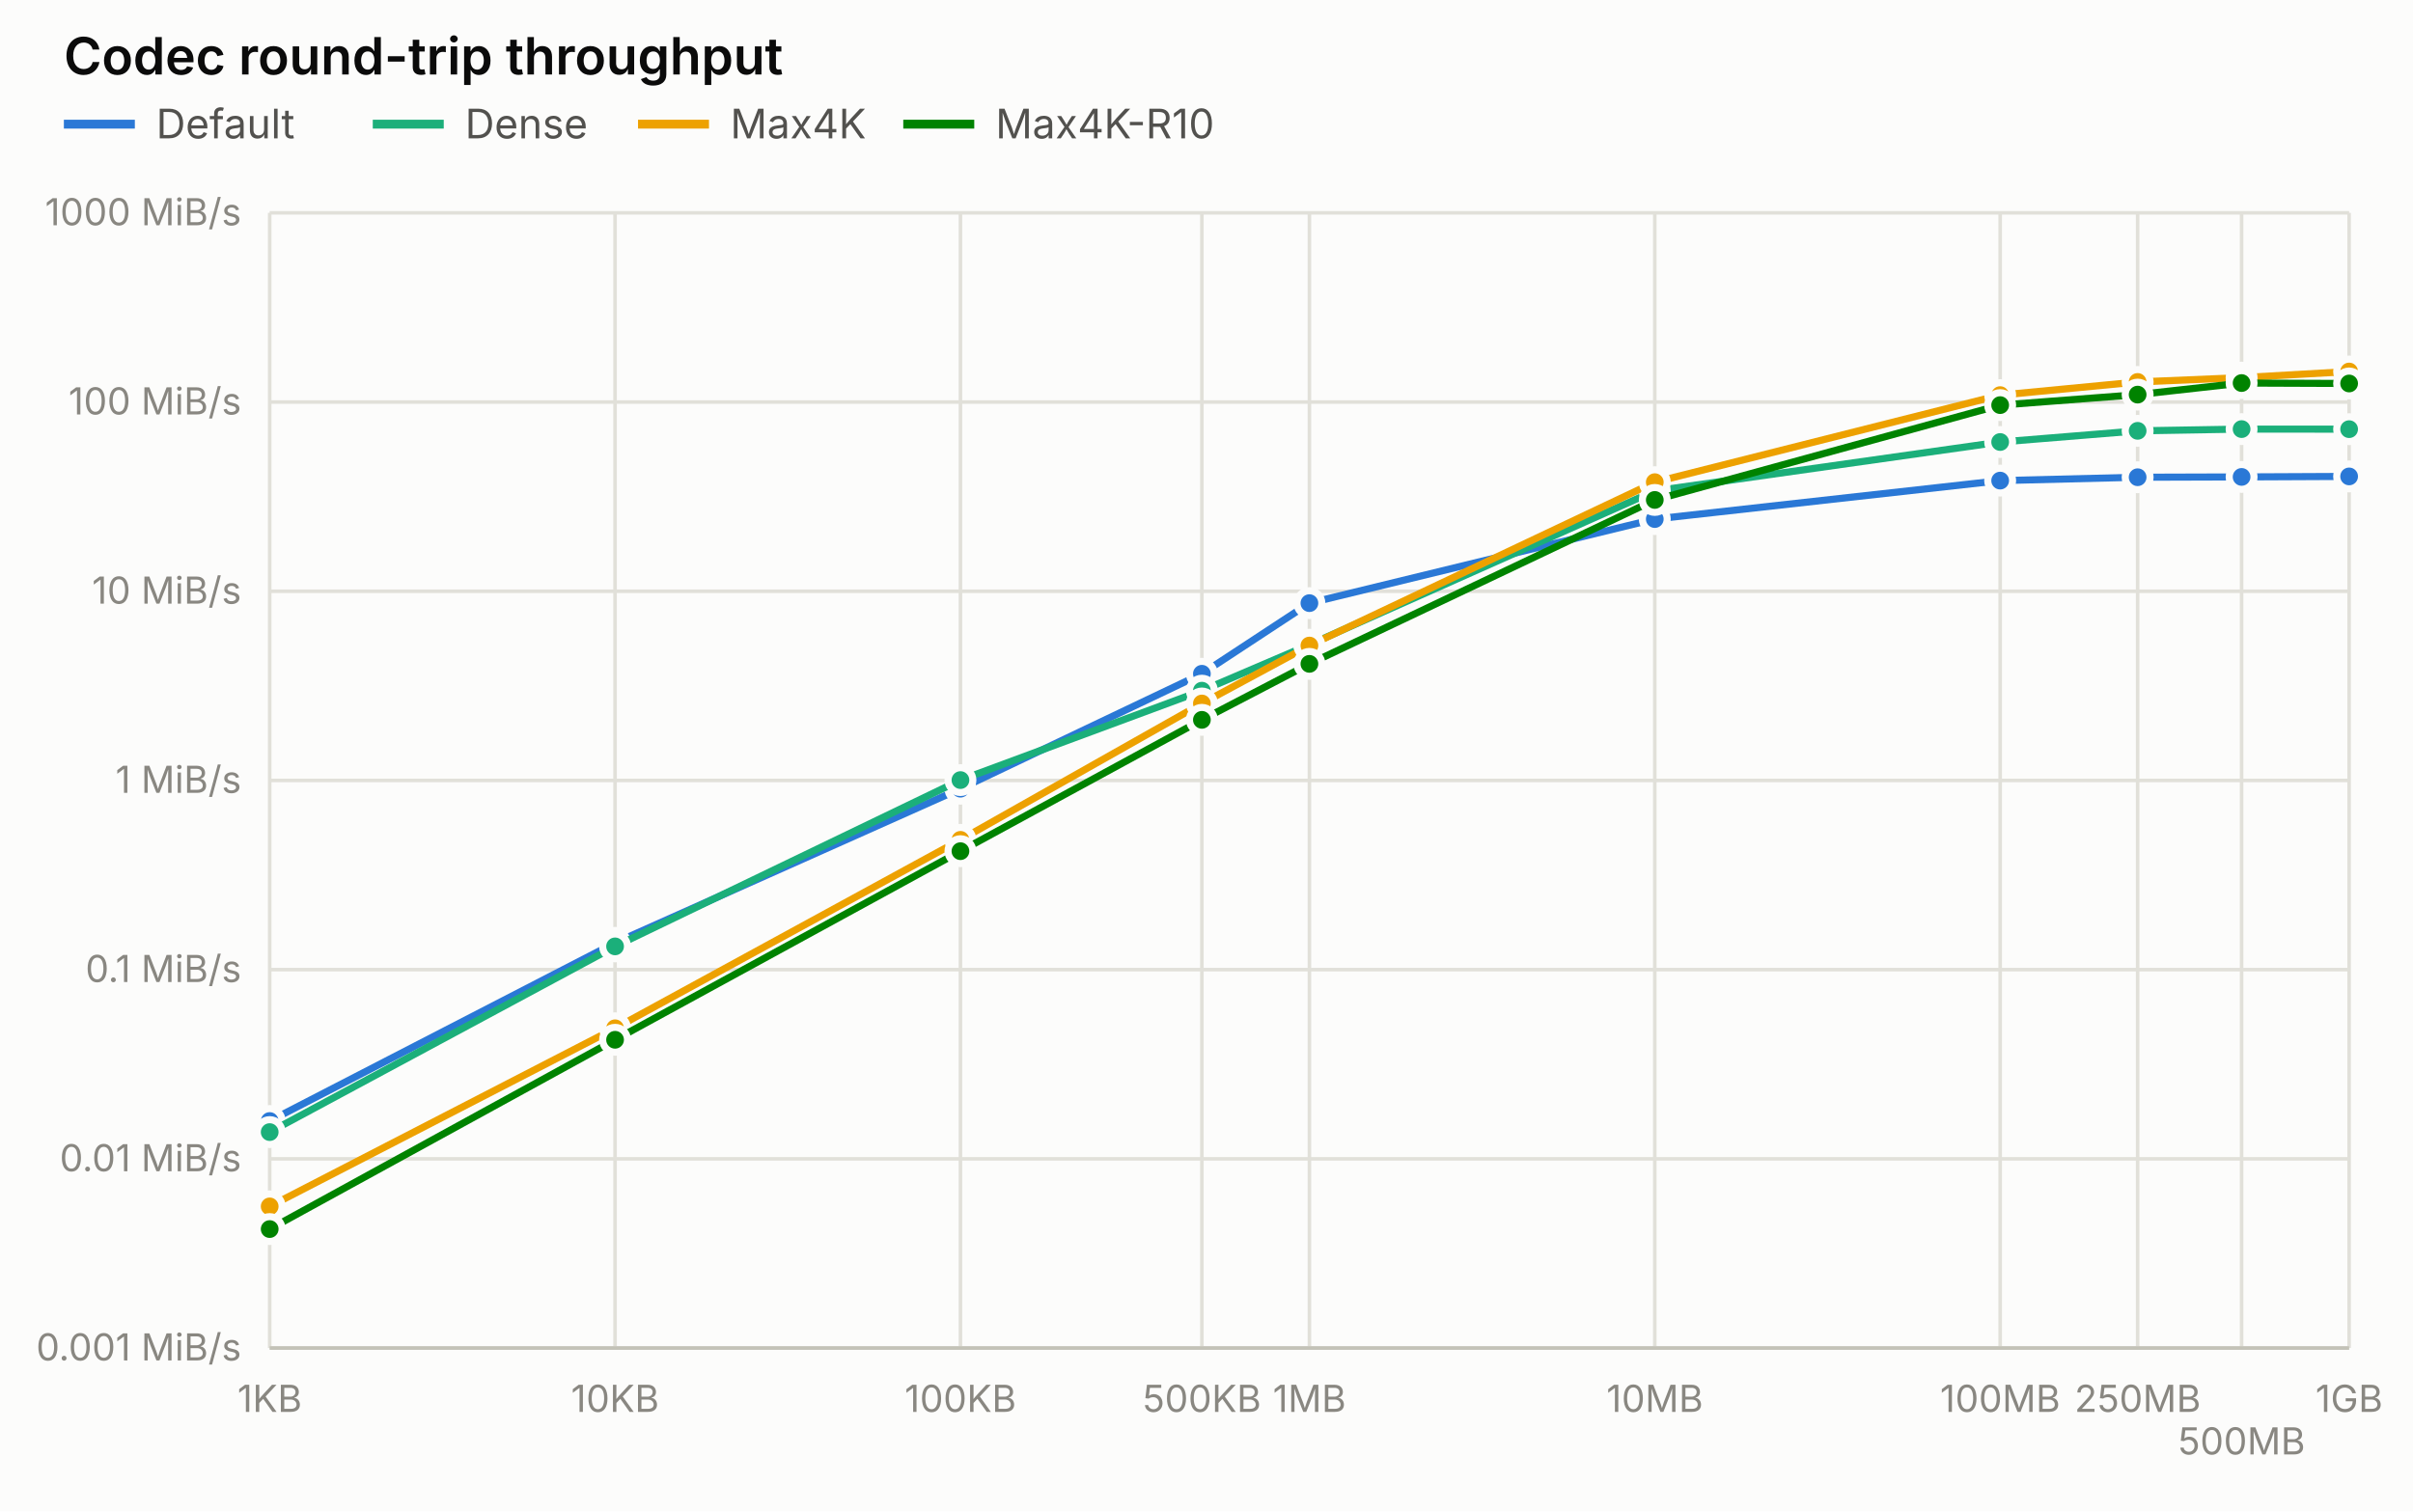
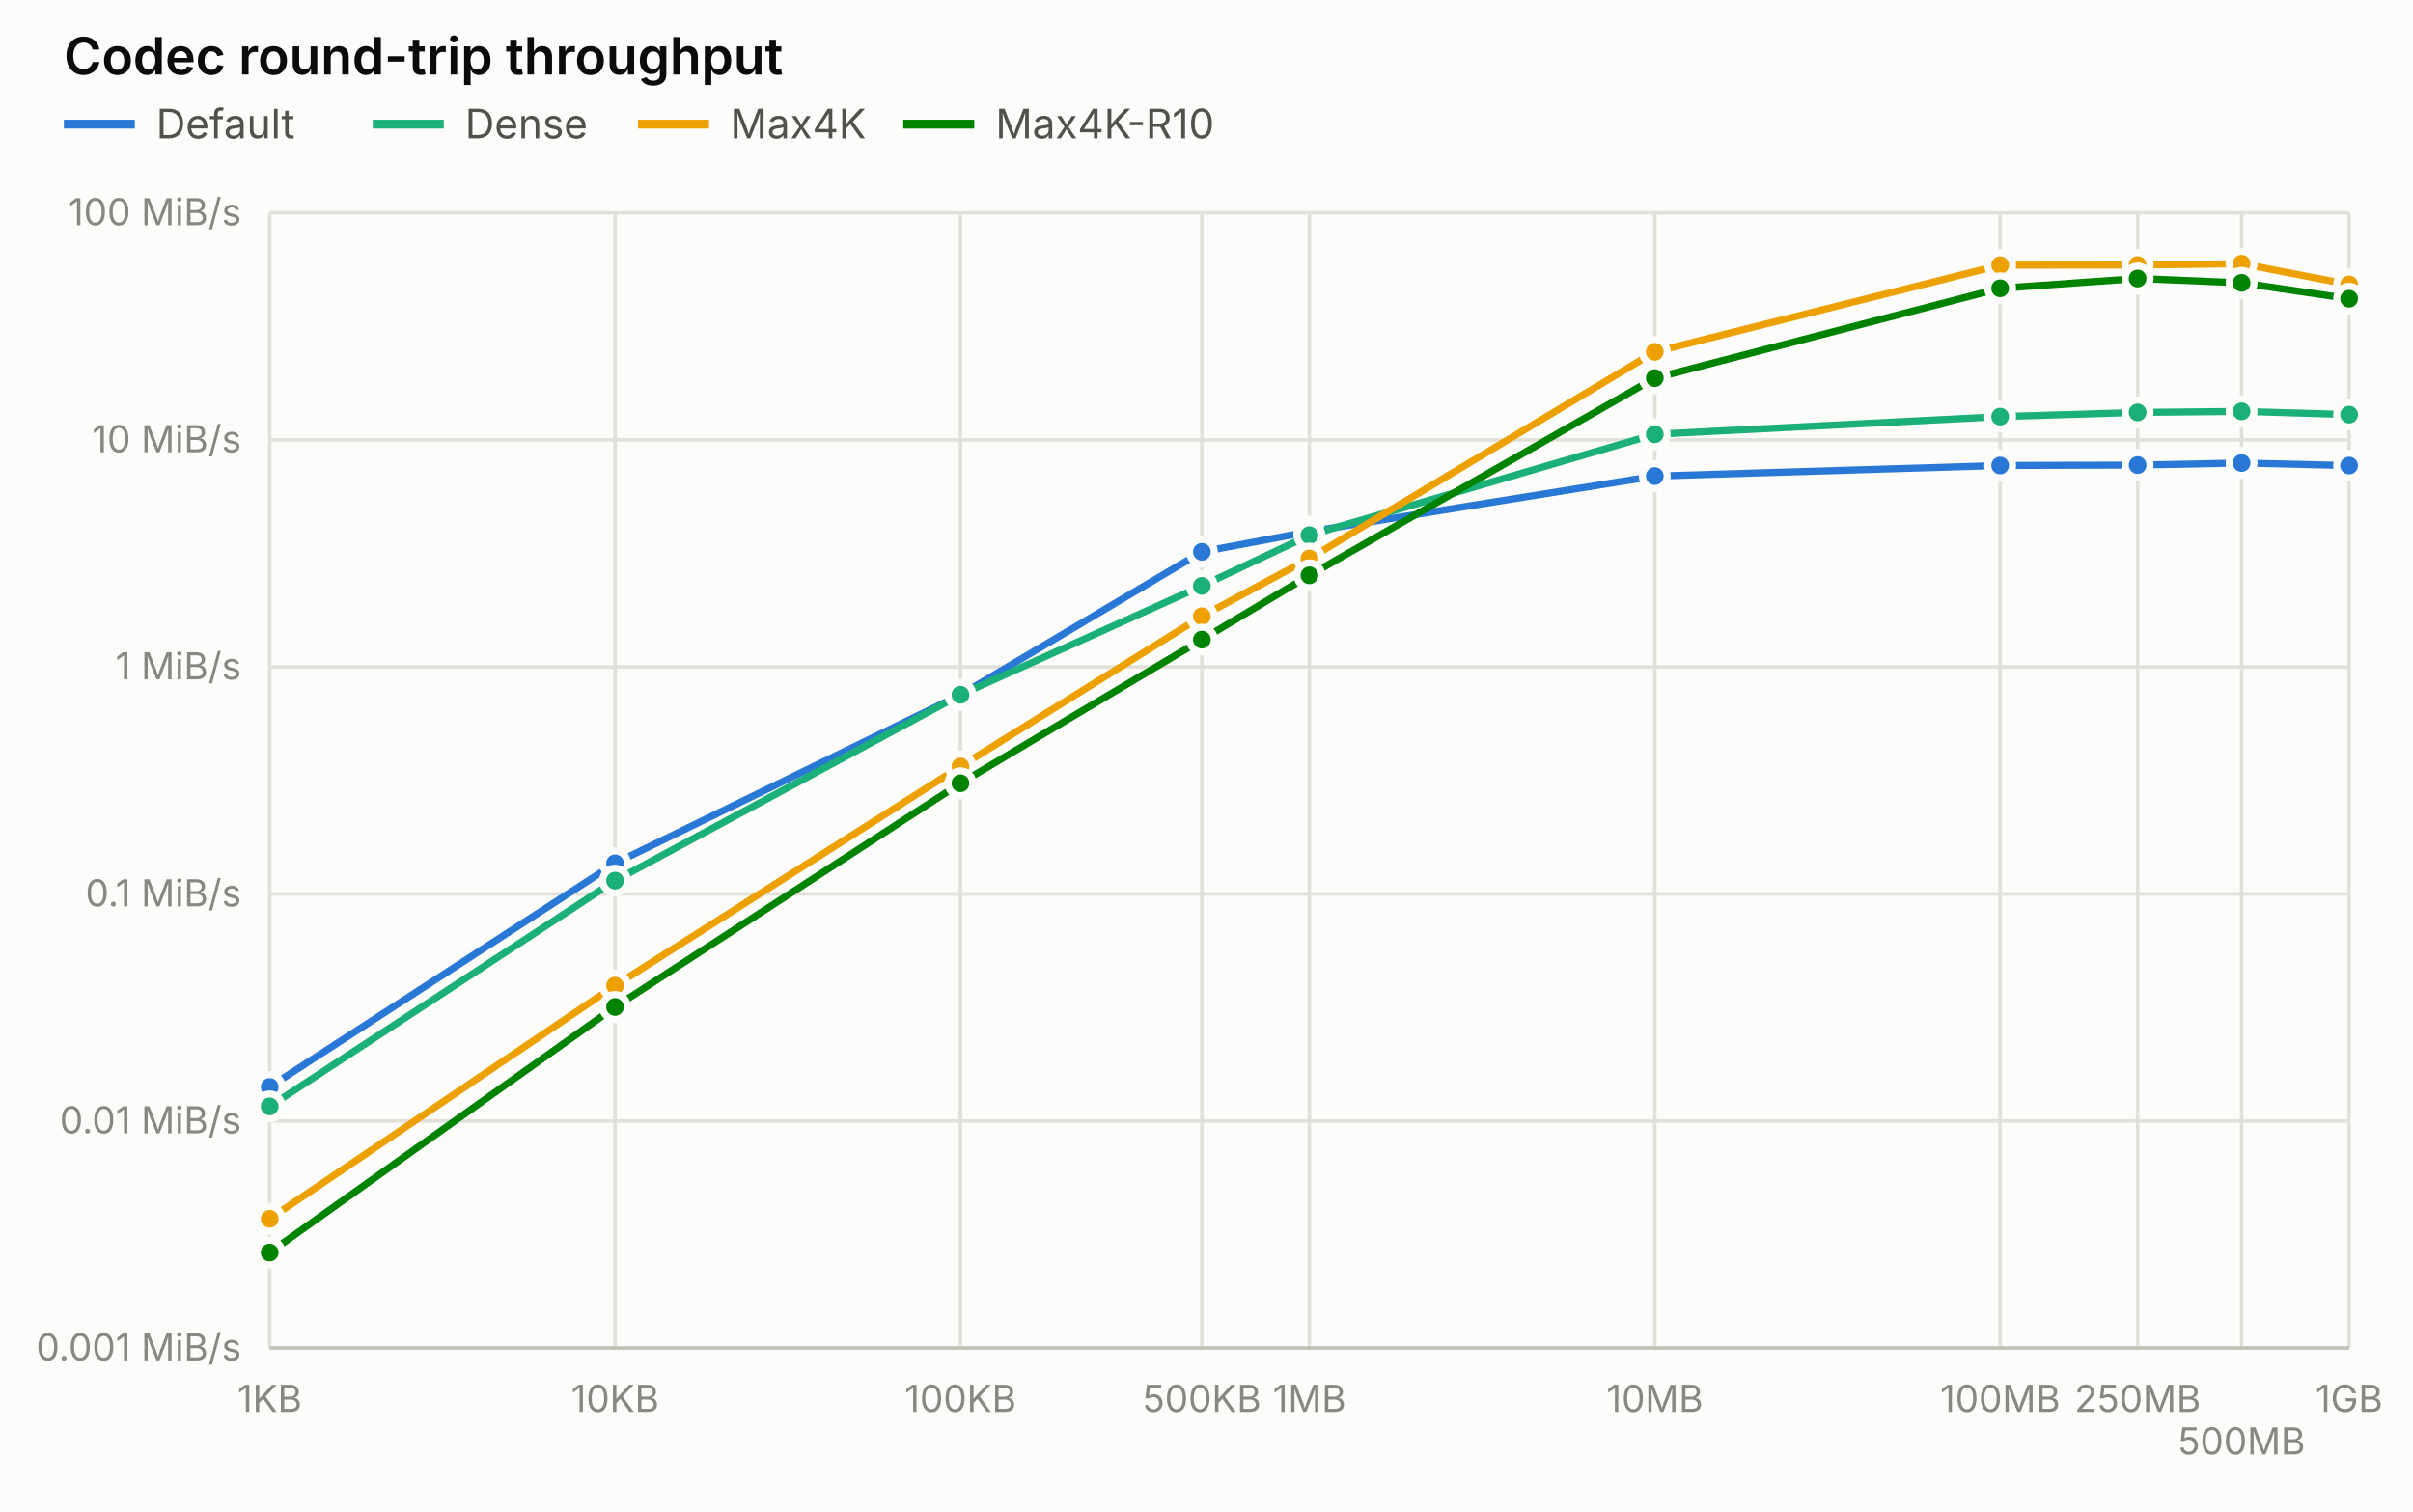
<svg xmlns="http://www.w3.org/2000/svg" viewBox="0 0 680 426" width="680" height="426" role="img" aria-label="Codec round-trip throughput">
  <rect width="680" height="426" fill="#fcfcfb" />
  <text x="18" y="21" font-family="system-ui, -apple-system, Segoe UI, sans-serif" font-size="14.5" font-weight="600" fill="#0b0b0b">Codec round-trip throughput</text>
  <line x1="18" y1="35" x2="38" y2="35" stroke="#2a78d6" stroke-width="2.5" />
  <text x="44" y="39" font-family="system-ui, -apple-system, Segoe UI, sans-serif" font-size="11.5" fill="#52514e">Default</text>
  <line x1="105.05" y1="35" x2="125.05" y2="35" stroke="#1baf7a" stroke-width="2.5" />
  <text x="131.05" y="39" font-family="system-ui, -apple-system, Segoe UI, sans-serif" font-size="11.5" fill="#52514e">Dense</text>
  <line x1="179.8" y1="35" x2="199.8" y2="35" stroke="#eda100" stroke-width="2.5" />
  <text x="205.8" y="39" font-family="system-ui, -apple-system, Segoe UI, sans-serif" font-size="11.5" fill="#52514e">Max4K</text>
  <line x1="254.55" y1="35" x2="274.55" y2="35" stroke="#008300" stroke-width="2.5" />
  <text x="280.55" y="39" font-family="system-ui, -apple-system, Segoe UI, sans-serif" font-size="11.5" fill="#52514e">Max4K-R10</text>
  <g transform="translate(0,46)">
    <line x1="76" y1="334" x2="662" y2="334" stroke="#e1e0d9" stroke-width="1" />
    <text x="68" y="337.5" fill="#898781" font-size="10.5" font-family="system-ui, -apple-system, Segoe UI, sans-serif" text-anchor="end">0.001 MiB/s</text>
-     <line x1="76" y1="280.67" x2="662" y2="280.67" stroke="#e1e0d9" stroke-width="1" />
-     <text x="68" y="284.17" fill="#898781" font-size="10.5" font-family="system-ui, -apple-system, Segoe UI, sans-serif" text-anchor="end">0.01 MiB/s</text>
-     <line x1="76" y1="227.33" x2="662" y2="227.33" stroke="#e1e0d9" stroke-width="1" />
-     <text x="68" y="230.83" fill="#898781" font-size="10.5" font-family="system-ui, -apple-system, Segoe UI, sans-serif" text-anchor="end">0.1 MiB/s</text>
-     <line x1="76" y1="174" x2="662" y2="174" stroke="#e1e0d9" stroke-width="1" />
-     <text x="68" y="177.5" fill="#898781" font-size="10.5" font-family="system-ui, -apple-system, Segoe UI, sans-serif" text-anchor="end">1 MiB/s</text>
-     <line x1="76" y1="120.67" x2="662" y2="120.67" stroke="#e1e0d9" stroke-width="1" />
-     <text x="68" y="124.17" fill="#898781" font-size="10.5" font-family="system-ui, -apple-system, Segoe UI, sans-serif" text-anchor="end">10 MiB/s</text>
-     <line x1="76" y1="67.33" x2="662" y2="67.33" stroke="#e1e0d9" stroke-width="1" />
-     <text x="68" y="70.83" fill="#898781" font-size="10.5" font-family="system-ui, -apple-system, Segoe UI, sans-serif" text-anchor="end">100 MiB/s</text>
+     <line x1="76" y1="270" x2="662" y2="270" stroke="#e1e0d9" stroke-width="1" />
+     <text x="68" y="273.5" fill="#898781" font-size="10.5" font-family="system-ui, -apple-system, Segoe UI, sans-serif" text-anchor="end">0.01 MiB/s</text>
+     <line x1="76" y1="206" x2="662" y2="206" stroke="#e1e0d9" stroke-width="1" />
+     <text x="68" y="209.5" fill="#898781" font-size="10.5" font-family="system-ui, -apple-system, Segoe UI, sans-serif" text-anchor="end">0.1 MiB/s</text>
+     <line x1="76" y1="142" x2="662" y2="142" stroke="#e1e0d9" stroke-width="1" />
+     <text x="68" y="145.5" fill="#898781" font-size="10.5" font-family="system-ui, -apple-system, Segoe UI, sans-serif" text-anchor="end">1 MiB/s</text>
+     <line x1="76" y1="78" x2="662" y2="78" stroke="#e1e0d9" stroke-width="1" />
+     <text x="68" y="81.5" fill="#898781" font-size="10.5" font-family="system-ui, -apple-system, Segoe UI, sans-serif" text-anchor="end">10 MiB/s</text>
    <line x1="76" y1="14" x2="662" y2="14" stroke="#e1e0d9" stroke-width="1" />
-     <text x="68" y="17.5" fill="#898781" font-size="10.5" font-family="system-ui, -apple-system, Segoe UI, sans-serif" text-anchor="end">1000 MiB/s</text>
+     <text x="68" y="17.5" fill="#898781" font-size="10.5" font-family="system-ui, -apple-system, Segoe UI, sans-serif" text-anchor="end">100 MiB/s</text>
    <line x1="76" y1="14" x2="76" y2="334" stroke="#e1e0d9" stroke-width="1" />
    <text x="76" y="352" fill="#898781" font-size="10.5" font-family="system-ui, -apple-system, Segoe UI, sans-serif" text-anchor="middle">1KB</text>
    <line x1="173.33" y1="14" x2="173.33" y2="334" stroke="#e1e0d9" stroke-width="1" />
    <text x="173.33" y="352" fill="#898781" font-size="10.5" font-family="system-ui, -apple-system, Segoe UI, sans-serif" text-anchor="middle">10KB</text>
    <line x1="270.66" y1="14" x2="270.66" y2="334" stroke="#e1e0d9" stroke-width="1" />
    <text x="270.66" y="352" fill="#898781" font-size="10.5" font-family="system-ui, -apple-system, Segoe UI, sans-serif" text-anchor="middle">100KB</text>
    <line x1="338.7" y1="14" x2="338.7" y2="334" stroke="#e1e0d9" stroke-width="1" />
    <text x="338.7" y="352" fill="#898781" font-size="10.5" font-family="system-ui, -apple-system, Segoe UI, sans-serif" text-anchor="middle">500KB</text>
    <line x1="369" y1="14" x2="369" y2="334" stroke="#e1e0d9" stroke-width="1" />
    <text x="369" y="352" fill="#898781" font-size="10.5" font-family="system-ui, -apple-system, Segoe UI, sans-serif" text-anchor="middle">1MB</text>
    <line x1="466.33" y1="14" x2="466.33" y2="334" stroke="#e1e0d9" stroke-width="1" />
    <text x="466.33" y="352" fill="#898781" font-size="10.5" font-family="system-ui, -apple-system, Segoe UI, sans-serif" text-anchor="middle">10MB</text>
    <line x1="563.66" y1="14" x2="563.66" y2="334" stroke="#e1e0d9" stroke-width="1" />
    <text x="563.66" y="352" fill="#898781" font-size="10.5" font-family="system-ui, -apple-system, Segoe UI, sans-serif" text-anchor="middle">100MB</text>
    <line x1="602.4" y1="14" x2="602.4" y2="334" stroke="#e1e0d9" stroke-width="1" />
    <text x="602.4" y="352" fill="#898781" font-size="10.5" font-family="system-ui, -apple-system, Segoe UI, sans-serif" text-anchor="middle">250MB</text>
    <line x1="631.7" y1="14" x2="631.7" y2="334" stroke="#e1e0d9" stroke-width="1" />
    <text x="631.7" y="364" fill="#898781" font-size="10.5" font-family="system-ui, -apple-system, Segoe UI, sans-serif" text-anchor="middle">500MB</text>
    <line x1="662" y1="14" x2="662" y2="334" stroke="#e1e0d9" stroke-width="1" />
    <text x="662" y="352" fill="#898781" font-size="10.5" font-family="system-ui, -apple-system, Segoe UI, sans-serif" text-anchor="middle">1GB</text>
    <line x1="76" y1="334" x2="662" y2="334" stroke="#c3c2b7" stroke-width="1" />
-     <polyline points="76,270.01 173.33,219.78 270.66,176.33 338.7,143.93 369,124.02 466.33,100.32 563.66,89.48 602.4,88.53 631.7,88.44 662,88.3" fill="none" stroke="#2a78d6" stroke-width="2" />
-     <circle cx="76" cy="270.01" r="3.5" fill="#2a78d6" stroke="#fcfcfb" stroke-width="2" />
-     <circle cx="173.33" cy="219.78" r="3.5" fill="#2a78d6" stroke="#fcfcfb" stroke-width="2" />
-     <circle cx="270.66" cy="176.33" r="3.5" fill="#2a78d6" stroke="#fcfcfb" stroke-width="2" />
-     <circle cx="338.7" cy="143.93" r="3.5" fill="#2a78d6" stroke="#fcfcfb" stroke-width="2" />
-     <circle cx="369" cy="124.02" r="3.5" fill="#2a78d6" stroke="#fcfcfb" stroke-width="2" />
-     <circle cx="466.33" cy="100.32" r="3.5" fill="#2a78d6" stroke="#fcfcfb" stroke-width="2" />
-     <circle cx="563.66" cy="89.48" r="3.5" fill="#2a78d6" stroke="#fcfcfb" stroke-width="2" />
-     <circle cx="602.4" cy="88.53" r="3.5" fill="#2a78d6" stroke="#fcfcfb" stroke-width="2" />
-     <circle cx="631.7" cy="88.44" r="3.5" fill="#2a78d6" stroke="#fcfcfb" stroke-width="2" />
-     <circle cx="662" cy="88.3" r="3.5" fill="#2a78d6" stroke="#fcfcfb" stroke-width="2" />
-     <polyline points="76,273.13 173.33,220.78 270.66,173.9 338.7,148.7 369,135.74 466.33,92.37 563.66,78.6 602.4,75.45 631.7,74.96 662,74.98" fill="none" stroke="#1baf7a" stroke-width="2" />
-     <circle cx="76" cy="273.13" r="3.5" fill="#1baf7a" stroke="#fcfcfb" stroke-width="2" />
-     <circle cx="173.33" cy="220.78" r="3.5" fill="#1baf7a" stroke="#fcfcfb" stroke-width="2" />
-     <circle cx="270.66" cy="173.9" r="3.5" fill="#1baf7a" stroke="#fcfcfb" stroke-width="2" />
-     <circle cx="338.7" cy="148.7" r="3.5" fill="#1baf7a" stroke="#fcfcfb" stroke-width="2" />
-     <circle cx="369" cy="135.74" r="3.5" fill="#1baf7a" stroke="#fcfcfb" stroke-width="2" />
-     <circle cx="466.33" cy="92.37" r="3.5" fill="#1baf7a" stroke="#fcfcfb" stroke-width="2" />
-     <circle cx="563.66" cy="78.6" r="3.5" fill="#1baf7a" stroke="#fcfcfb" stroke-width="2" />
-     <circle cx="602.4" cy="75.45" r="3.5" fill="#1baf7a" stroke="#fcfcfb" stroke-width="2" />
-     <circle cx="631.7" cy="74.96" r="3.5" fill="#1baf7a" stroke="#fcfcfb" stroke-width="2" />
-     <circle cx="662" cy="74.98" r="3.5" fill="#1baf7a" stroke="#fcfcfb" stroke-width="2" />
-     <polyline points="76,294.08 173.33,243.87 270.66,190.75 338.7,152.31 369,135.98 466.33,89.92 563.66,65.38 602.4,61.67 631.7,60.45 662,58.73" fill="none" stroke="#eda100" stroke-width="2" />
-     <circle cx="76" cy="294.08" r="3.5" fill="#eda100" stroke="#fcfcfb" stroke-width="2" />
-     <circle cx="173.33" cy="243.87" r="3.5" fill="#eda100" stroke="#fcfcfb" stroke-width="2" />
-     <circle cx="270.66" cy="190.75" r="3.5" fill="#eda100" stroke="#fcfcfb" stroke-width="2" />
-     <circle cx="338.7" cy="152.31" r="3.5" fill="#eda100" stroke="#fcfcfb" stroke-width="2" />
-     <circle cx="369" cy="135.98" r="3.5" fill="#eda100" stroke="#fcfcfb" stroke-width="2" />
-     <circle cx="466.33" cy="89.92" r="3.5" fill="#eda100" stroke="#fcfcfb" stroke-width="2" />
-     <circle cx="563.66" cy="65.38" r="3.5" fill="#eda100" stroke="#fcfcfb" stroke-width="2" />
-     <circle cx="602.4" cy="61.67" r="3.5" fill="#eda100" stroke="#fcfcfb" stroke-width="2" />
-     <circle cx="631.7" cy="60.45" r="3.5" fill="#eda100" stroke="#fcfcfb" stroke-width="2" />
-     <circle cx="662" cy="58.73" r="3.5" fill="#eda100" stroke="#fcfcfb" stroke-width="2" />
-     <polyline points="76,300.47 173.33,247.11 270.66,193.94 338.7,156.92 369,141.14 466.33,94.93 563.66,68.2 602.4,65.24 631.7,61.98 662,62.1" fill="none" stroke="#008300" stroke-width="2" />
-     <circle cx="76" cy="300.47" r="3.5" fill="#008300" stroke="#fcfcfb" stroke-width="2" />
-     <circle cx="173.33" cy="247.11" r="3.5" fill="#008300" stroke="#fcfcfb" stroke-width="2" />
-     <circle cx="270.66" cy="193.94" r="3.5" fill="#008300" stroke="#fcfcfb" stroke-width="2" />
-     <circle cx="338.7" cy="156.92" r="3.5" fill="#008300" stroke="#fcfcfb" stroke-width="2" />
-     <circle cx="369" cy="141.14" r="3.5" fill="#008300" stroke="#fcfcfb" stroke-width="2" />
-     <circle cx="466.33" cy="94.93" r="3.5" fill="#008300" stroke="#fcfcfb" stroke-width="2" />
-     <circle cx="563.66" cy="68.2" r="3.5" fill="#008300" stroke="#fcfcfb" stroke-width="2" />
-     <circle cx="602.4" cy="65.24" r="3.5" fill="#008300" stroke="#fcfcfb" stroke-width="2" />
-     <circle cx="631.7" cy="61.98" r="3.5" fill="#008300" stroke="#fcfcfb" stroke-width="2" />
-     <circle cx="662" cy="62.1" r="3.5" fill="#008300" stroke="#fcfcfb" stroke-width="2" />
+     <polyline points="76,260.41 173.33,197.37 270.66,149.88 338.7,109.55 369,103.86 466.33,88.21 563.66,85.22 602.4,85.1 631.7,84.52 662,85.24" fill="none" stroke="#2a78d6" stroke-width="2" />
+     <circle cx="76" cy="260.41" r="3.5" fill="#2a78d6" stroke="#fcfcfb" stroke-width="2" />
+     <circle cx="173.33" cy="197.37" r="3.5" fill="#2a78d6" stroke="#fcfcfb" stroke-width="2" />
+     <circle cx="270.66" cy="149.88" r="3.5" fill="#2a78d6" stroke="#fcfcfb" stroke-width="2" />
+     <circle cx="338.7" cy="109.55" r="3.5" fill="#2a78d6" stroke="#fcfcfb" stroke-width="2" />
+     <circle cx="369" cy="103.86" r="3.5" fill="#2a78d6" stroke="#fcfcfb" stroke-width="2" />
+     <circle cx="466.33" cy="88.21" r="3.5" fill="#2a78d6" stroke="#fcfcfb" stroke-width="2" />
+     <circle cx="563.66" cy="85.22" r="3.5" fill="#2a78d6" stroke="#fcfcfb" stroke-width="2" />
+     <circle cx="602.4" cy="85.1" r="3.5" fill="#2a78d6" stroke="#fcfcfb" stroke-width="2" />
+     <circle cx="631.7" cy="84.52" r="3.5" fill="#2a78d6" stroke="#fcfcfb" stroke-width="2" />
+     <circle cx="662" cy="85.24" r="3.5" fill="#2a78d6" stroke="#fcfcfb" stroke-width="2" />
+     <polyline points="76,265.89 173.33,202.25 270.66,149.85 338.7,119.17 369,104.87 466.33,76.42 563.66,71.44 602.4,70.26 631.7,69.96 662,70.88" fill="none" stroke="#1baf7a" stroke-width="2" />
+     <circle cx="76" cy="265.89" r="3.5" fill="#1baf7a" stroke="#fcfcfb" stroke-width="2" />
+     <circle cx="173.33" cy="202.25" r="3.5" fill="#1baf7a" stroke="#fcfcfb" stroke-width="2" />
+     <circle cx="270.66" cy="149.85" r="3.5" fill="#1baf7a" stroke="#fcfcfb" stroke-width="2" />
+     <circle cx="338.7" cy="119.17" r="3.5" fill="#1baf7a" stroke="#fcfcfb" stroke-width="2" />
+     <circle cx="369" cy="104.87" r="3.5" fill="#1baf7a" stroke="#fcfcfb" stroke-width="2" />
+     <circle cx="466.33" cy="76.42" r="3.5" fill="#1baf7a" stroke="#fcfcfb" stroke-width="2" />
+     <circle cx="563.66" cy="71.44" r="3.5" fill="#1baf7a" stroke="#fcfcfb" stroke-width="2" />
+     <circle cx="602.4" cy="70.26" r="3.5" fill="#1baf7a" stroke="#fcfcfb" stroke-width="2" />
+     <circle cx="631.7" cy="69.96" r="3.5" fill="#1baf7a" stroke="#fcfcfb" stroke-width="2" />
+     <circle cx="662" cy="70.88" r="3.5" fill="#1baf7a" stroke="#fcfcfb" stroke-width="2" />
+     <polyline points="76,297.58 173.33,231.84 270.66,170.07 338.7,127.72 369,111.45 466.33,53.18 563.66,28.75 602.4,28.71 631.7,28.33 662,34.2" fill="none" stroke="#eda100" stroke-width="2" />
+     <circle cx="76" cy="297.58" r="3.5" fill="#eda100" stroke="#fcfcfb" stroke-width="2" />
+     <circle cx="173.33" cy="231.84" r="3.5" fill="#eda100" stroke="#fcfcfb" stroke-width="2" />
+     <circle cx="270.66" cy="170.07" r="3.5" fill="#eda100" stroke="#fcfcfb" stroke-width="2" />
+     <circle cx="338.7" cy="127.72" r="3.5" fill="#eda100" stroke="#fcfcfb" stroke-width="2" />
+     <circle cx="369" cy="111.45" r="3.5" fill="#eda100" stroke="#fcfcfb" stroke-width="2" />
+     <circle cx="466.33" cy="53.18" r="3.5" fill="#eda100" stroke="#fcfcfb" stroke-width="2" />
+     <circle cx="563.66" cy="28.75" r="3.5" fill="#eda100" stroke="#fcfcfb" stroke-width="2" />
+     <circle cx="602.4" cy="28.71" r="3.5" fill="#eda100" stroke="#fcfcfb" stroke-width="2" />
+     <circle cx="631.7" cy="28.33" r="3.5" fill="#eda100" stroke="#fcfcfb" stroke-width="2" />
+     <circle cx="662" cy="34.2" r="3.5" fill="#eda100" stroke="#fcfcfb" stroke-width="2" />
+     <polyline points="76,307.09 173.33,237.86 270.66,174.8 338.7,134.3 369,116.18 466.33,60.59 563.66,35.27 602.4,32.51 631.7,33.73 662,38.21" fill="none" stroke="#008300" stroke-width="2" />
+     <circle cx="76" cy="307.09" r="3.5" fill="#008300" stroke="#fcfcfb" stroke-width="2" />
+     <circle cx="173.33" cy="237.86" r="3.5" fill="#008300" stroke="#fcfcfb" stroke-width="2" />
+     <circle cx="270.66" cy="174.8" r="3.5" fill="#008300" stroke="#fcfcfb" stroke-width="2" />
+     <circle cx="338.7" cy="134.3" r="3.5" fill="#008300" stroke="#fcfcfb" stroke-width="2" />
+     <circle cx="369" cy="116.18" r="3.5" fill="#008300" stroke="#fcfcfb" stroke-width="2" />
+     <circle cx="466.33" cy="60.59" r="3.5" fill="#008300" stroke="#fcfcfb" stroke-width="2" />
+     <circle cx="563.66" cy="35.27" r="3.5" fill="#008300" stroke="#fcfcfb" stroke-width="2" />
+     <circle cx="602.4" cy="32.51" r="3.5" fill="#008300" stroke="#fcfcfb" stroke-width="2" />
+     <circle cx="631.7" cy="33.73" r="3.5" fill="#008300" stroke="#fcfcfb" stroke-width="2" />
+     <circle cx="662" cy="38.21" r="3.5" fill="#008300" stroke="#fcfcfb" stroke-width="2" />
  </g>
</svg>
